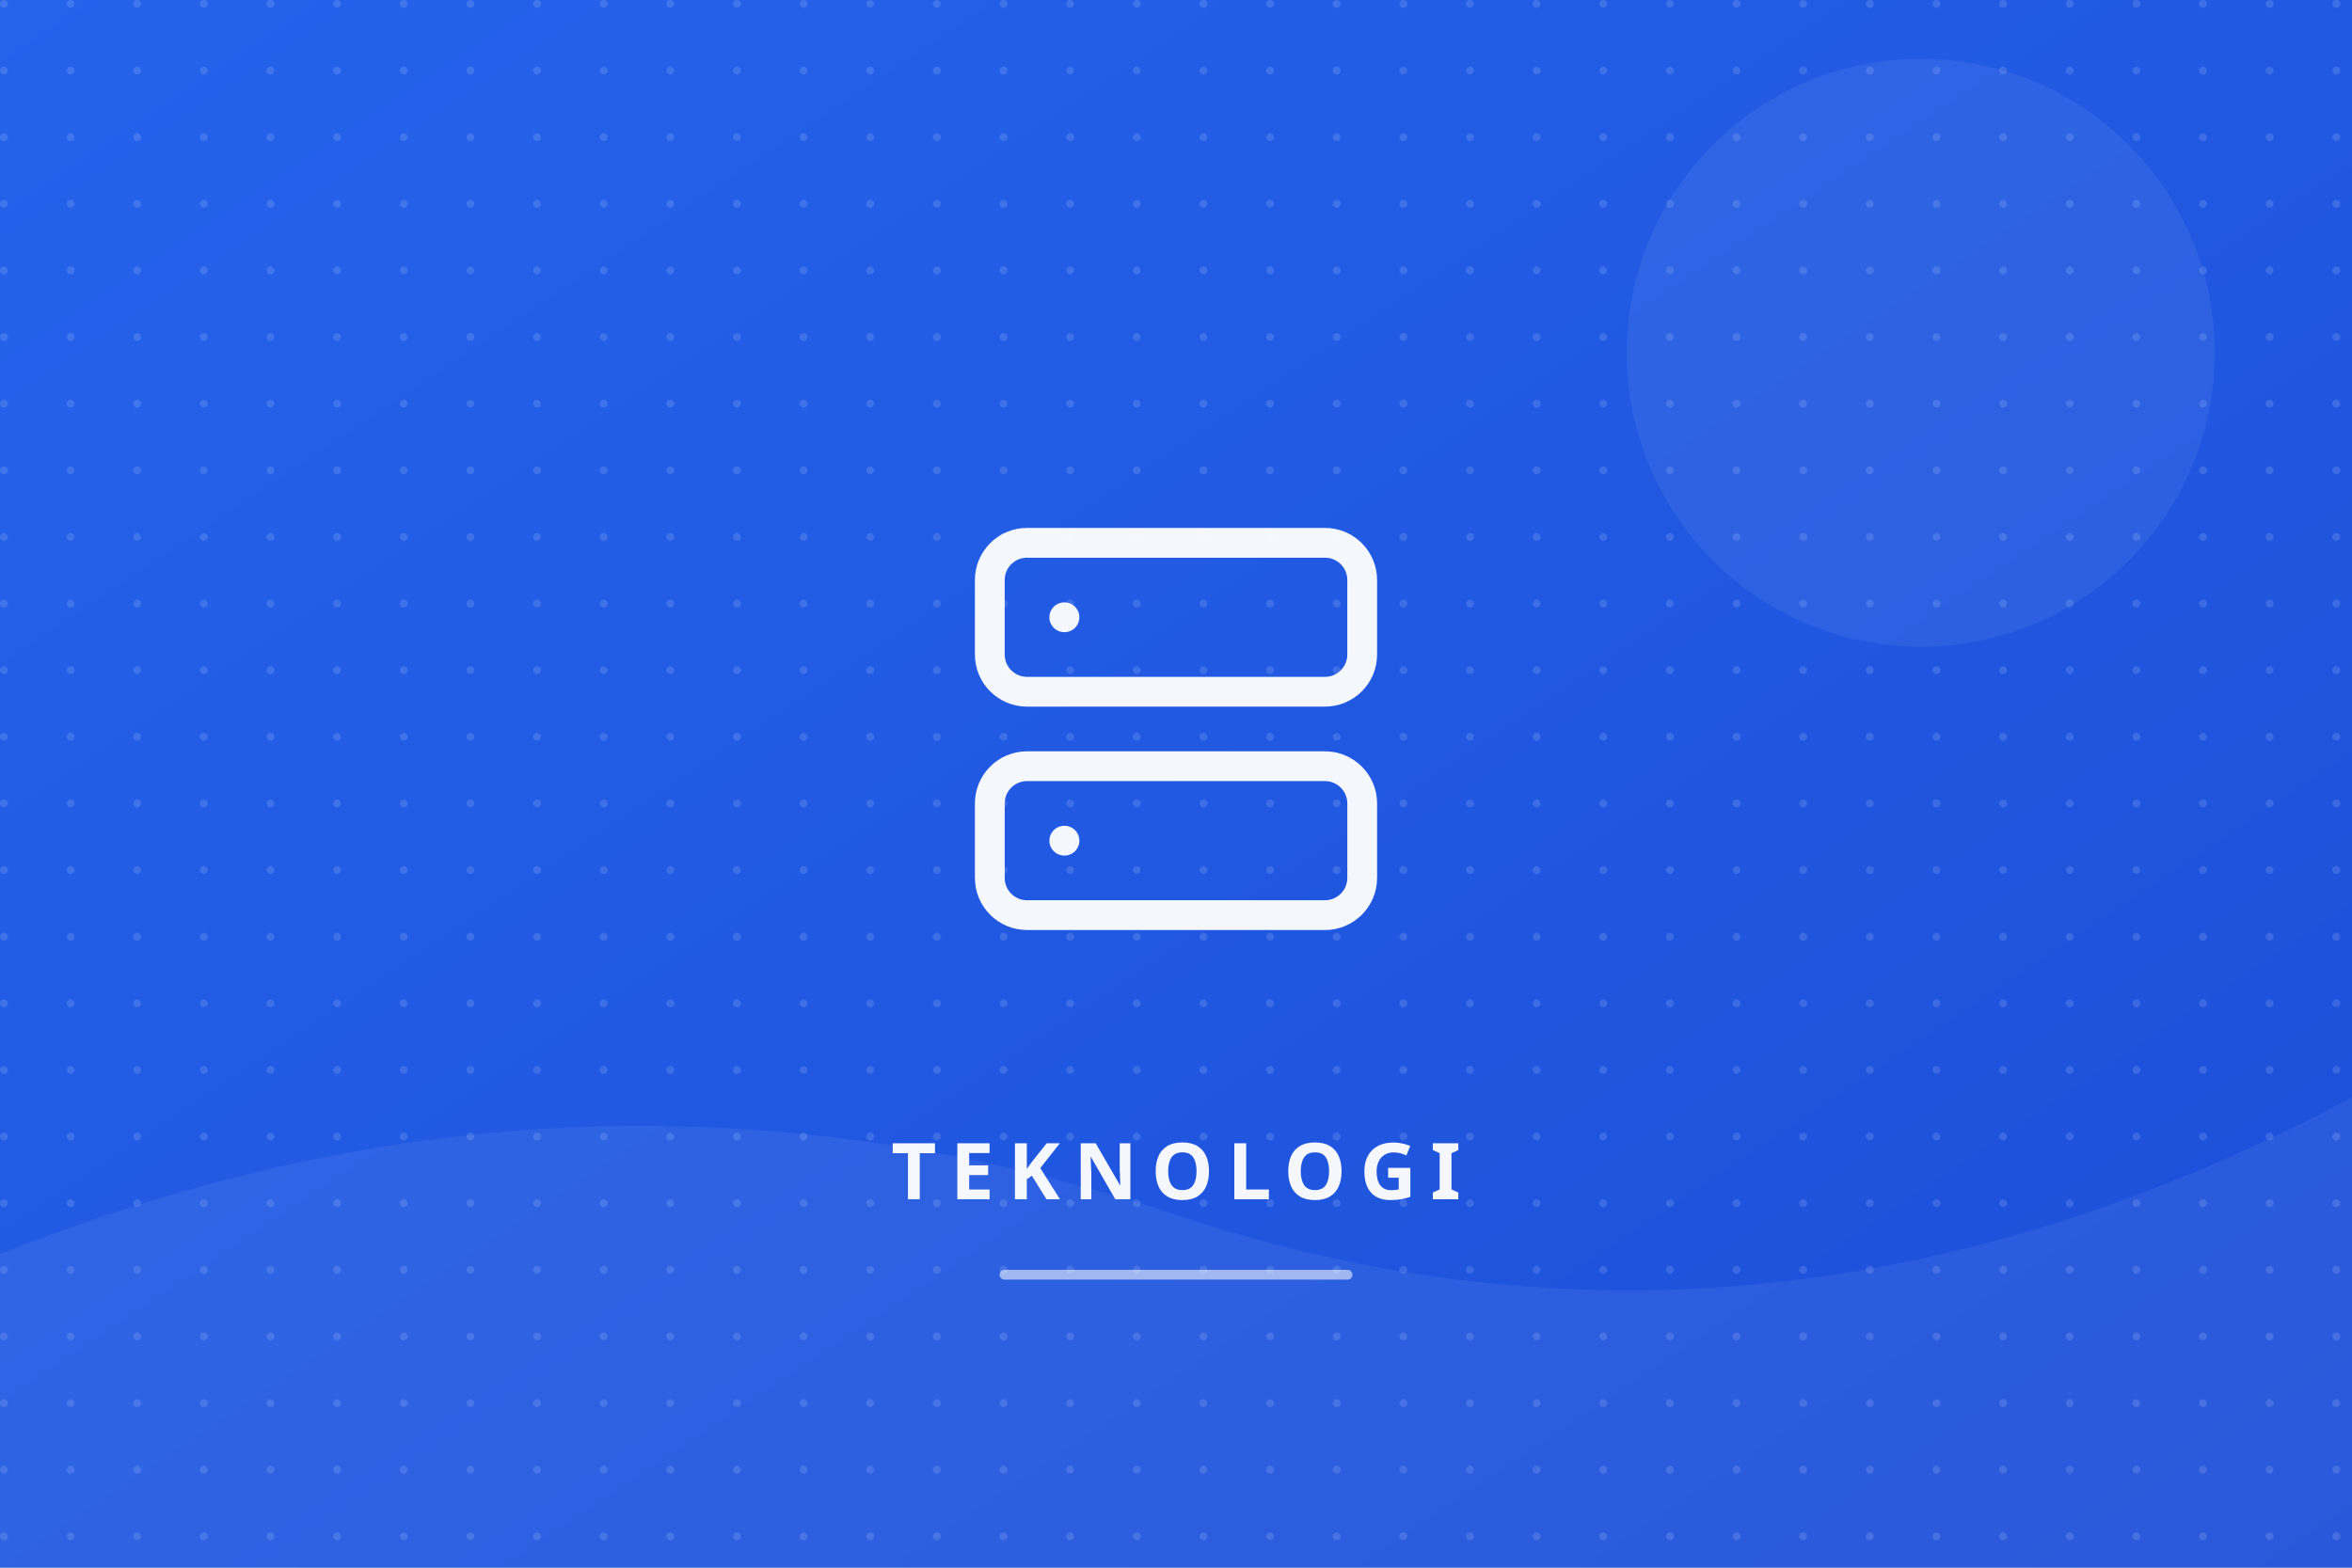
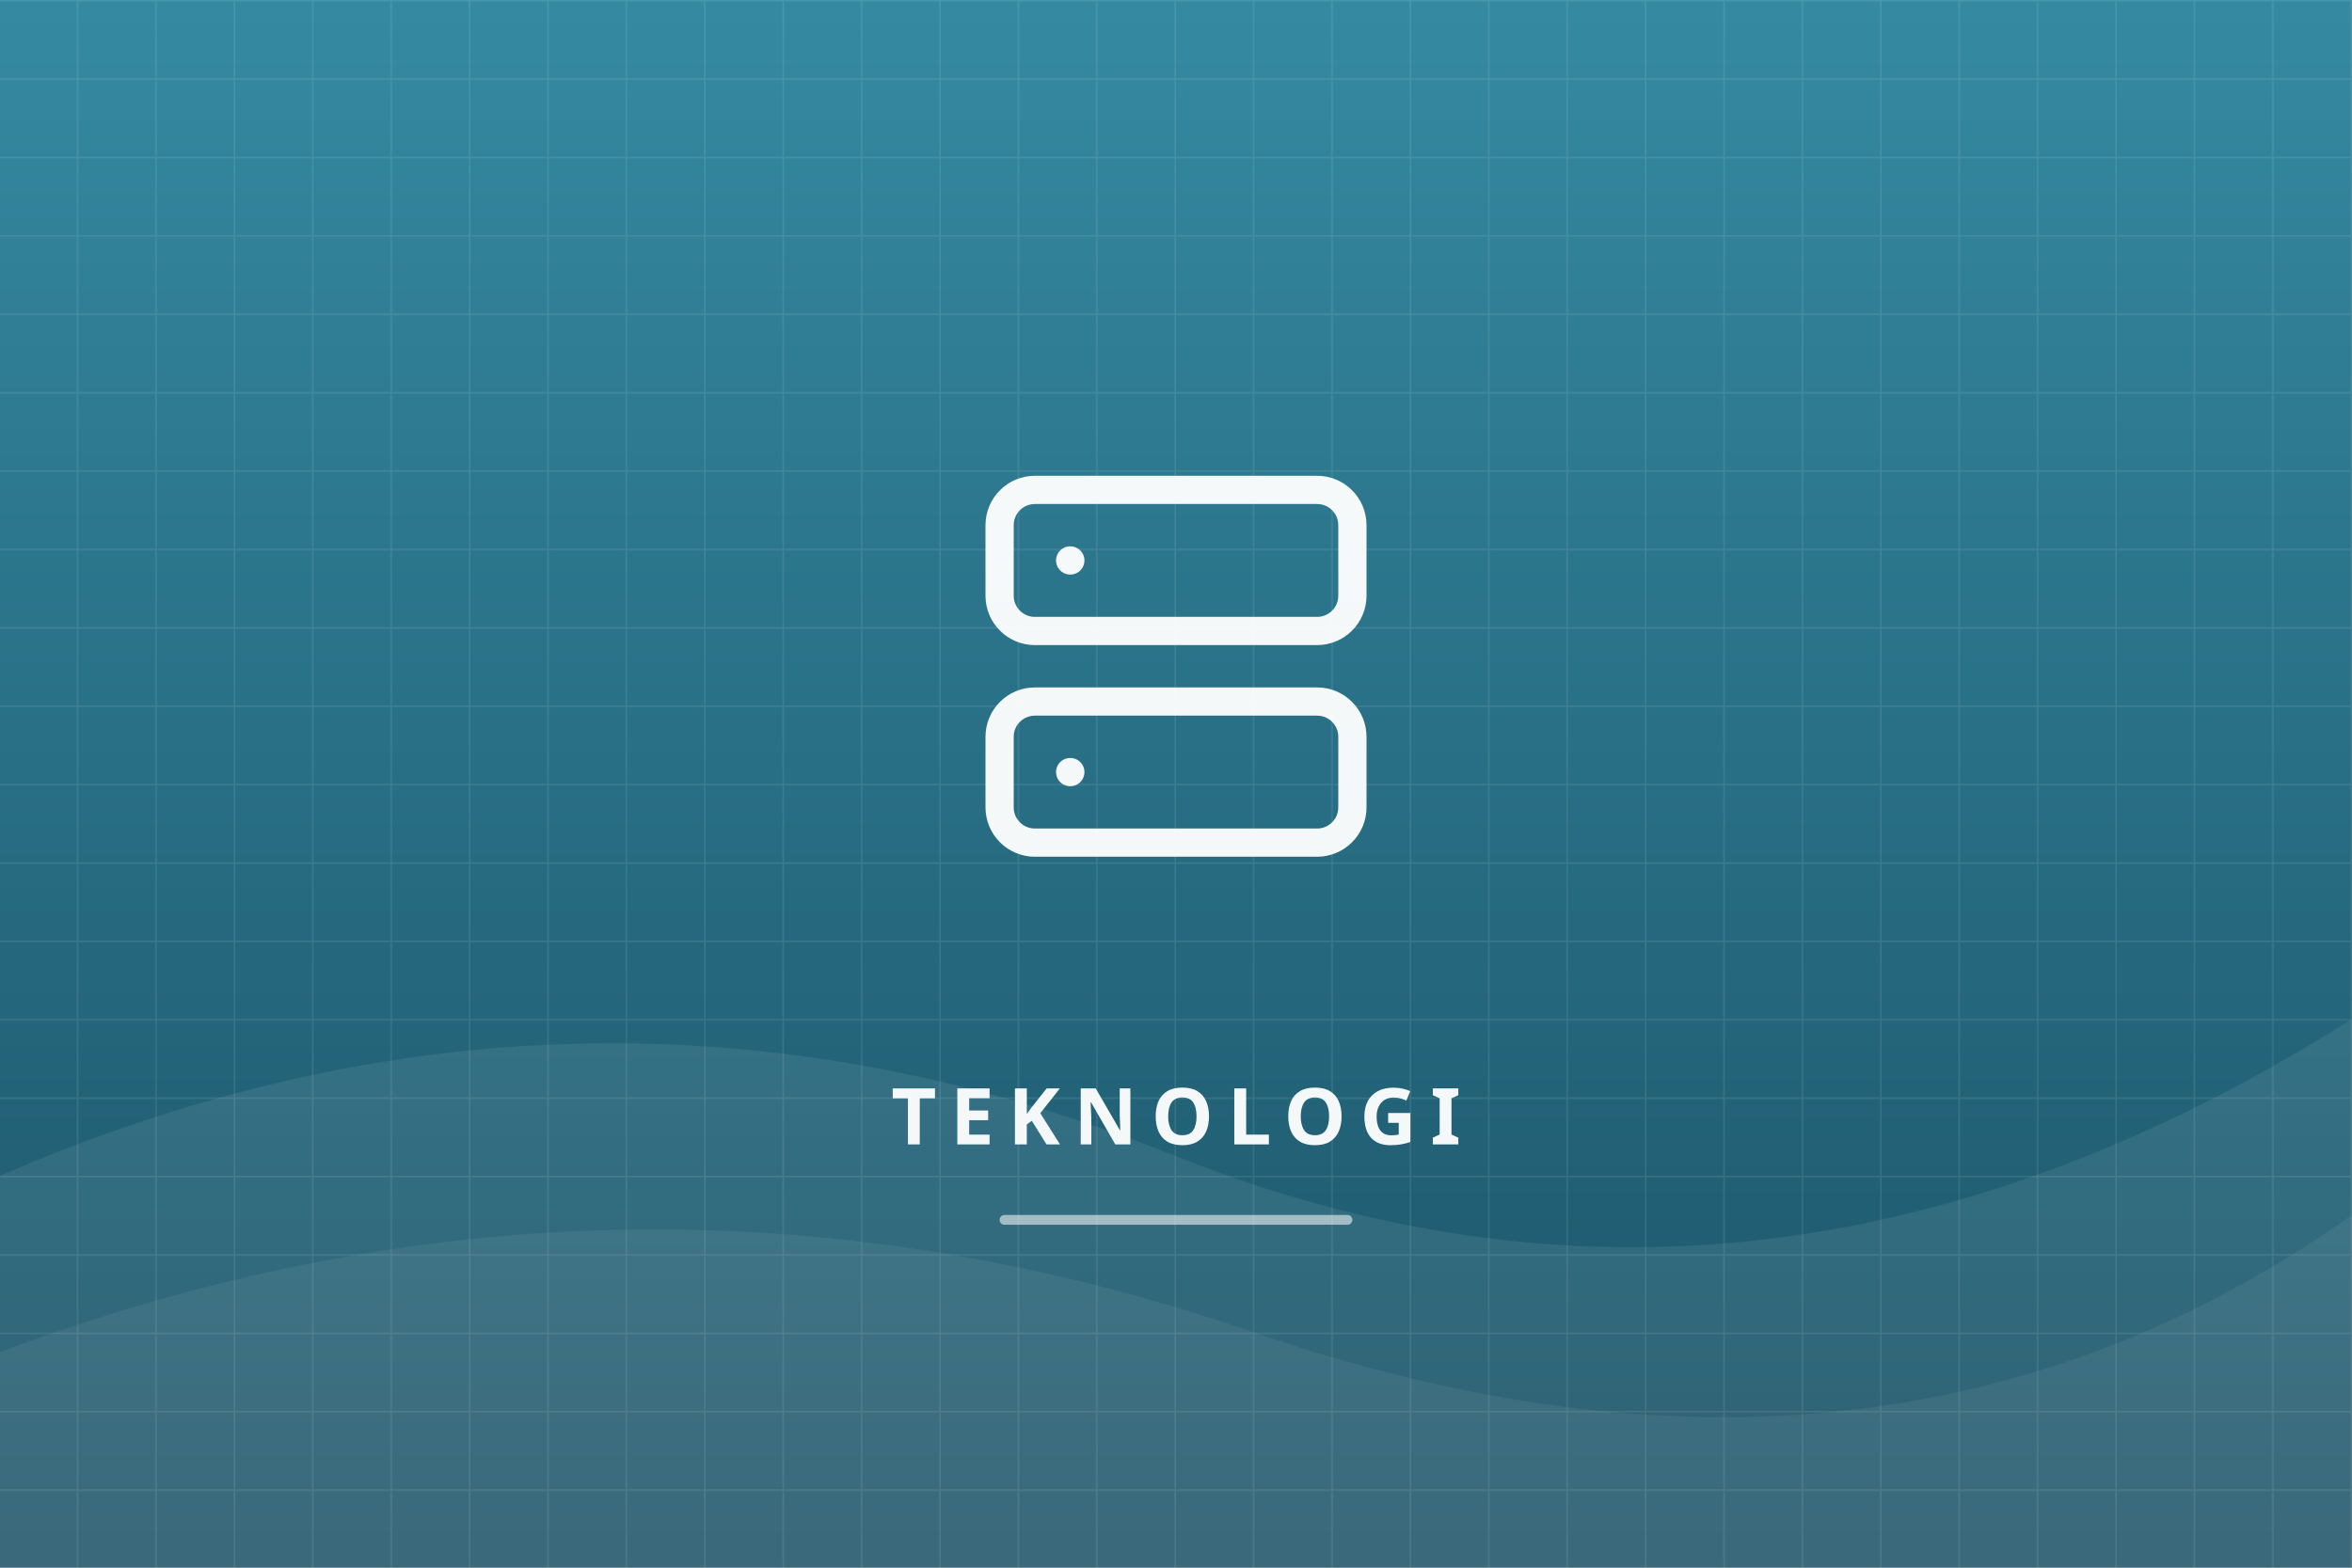
<svg xmlns="http://www.w3.org/2000/svg" viewBox="0 0 1200 800" width="1200" height="800" role="img" aria-label="Teknologi">
  <defs>
-     <linearGradient id="gteknologi3" x1="0" y1="0" x2="1" y2="1">
-       <stop offset="0" stop-color="#2563EB" />
-       <stop offset="1" stop-color="#1D4ED8" />
+     <linearGradient id="gteknologi3" x1="0" y1="0" x2="0" y2="1">
+       <stop offset="0" stop-color="#358aa2" />
+       <stop offset="1" stop-color="#1b5266" />
    </linearGradient>
-     <pattern id="dteknologi3" width="34" height="34" patternUnits="userSpaceOnUse">
-       <circle cx="2" cy="2" r="2" fill="#fff" opacity=".13" />
+     <pattern id="tteknologi3" width="40" height="40" patternUnits="userSpaceOnUse">
+       <path d="M0 0H40V40" fill="none" stroke="#fff" stroke-width="1.5" opacity=".1" />
    </pattern>
  </defs>
  <rect width="1200" height="800" fill="url(#gteknologi3)" />
-   <rect width="1200" height="800" fill="url(#dteknologi3)" />
-   <path d="M0 640 Q300 520 600 620 T1200 560 V800 H0Z" fill="#fff" opacity=".06" />
-   <circle cx="980" cy="180" r="150" fill="#fff" opacity=".06" />
-   <g transform="translate(600 372) scale(9.5) translate(-12 -12)" fill="none" stroke="#fff" stroke-width="1.6" stroke-linecap="round" stroke-linejoin="round" opacity=".95">
+   <rect width="1200" height="800" fill="url(#tteknologi3)" />
+   <path d="M0 600 Q300 470 600 590 T1200 520 V800 H0Z" fill="#fff" opacity=".08" />
+   <path d="M0 690 Q320 570 640 680 T1200 620 V800 H0Z" fill="#fff" opacity=".06" />
+   <g transform="translate(600 340) scale(9) translate(-12 -12)" fill="none" stroke="#fff" stroke-width="1.6" stroke-linecap="round" stroke-linejoin="round" opacity=".95">
    <path d="M2 4a2 2 0 0 1 2-2h16a2 2 0 0 1 2 2v4a2 2 0 0 1-2 2H4a2 2 0 0 1-2-2z" />
    <path d="M2 16a2 2 0 0 1 2-2h16a2 2 0 0 1 2 2v4a2 2 0 0 1-2 2H4a2 2 0 0 1-2-2z" />
    <path d="M6 6h.01" />
    <path d="M6 18h.01" />
  </g>
-   <text x="600" y="612" text-anchor="middle" font-family="'Space Grotesk','Segoe UI',system-ui,sans-serif" font-size="40" font-weight="700" fill="#fff" letter-spacing="7" opacity=".95">TEKNOLOGI</text>
-   <rect x="510" y="648" width="180" height="5" rx="2.5" fill="#fff" opacity=".55" />
+   <text x="600" y="584" text-anchor="middle" font-family="'Space Grotesk','Segoe UI',system-ui,sans-serif" font-size="40" font-weight="700" fill="#fff" letter-spacing="7" opacity=".95">TEKNOLOGI</text>
+   <rect x="510" y="620" width="180" height="5" rx="2.5" fill="#fff" opacity=".55" />
</svg>
